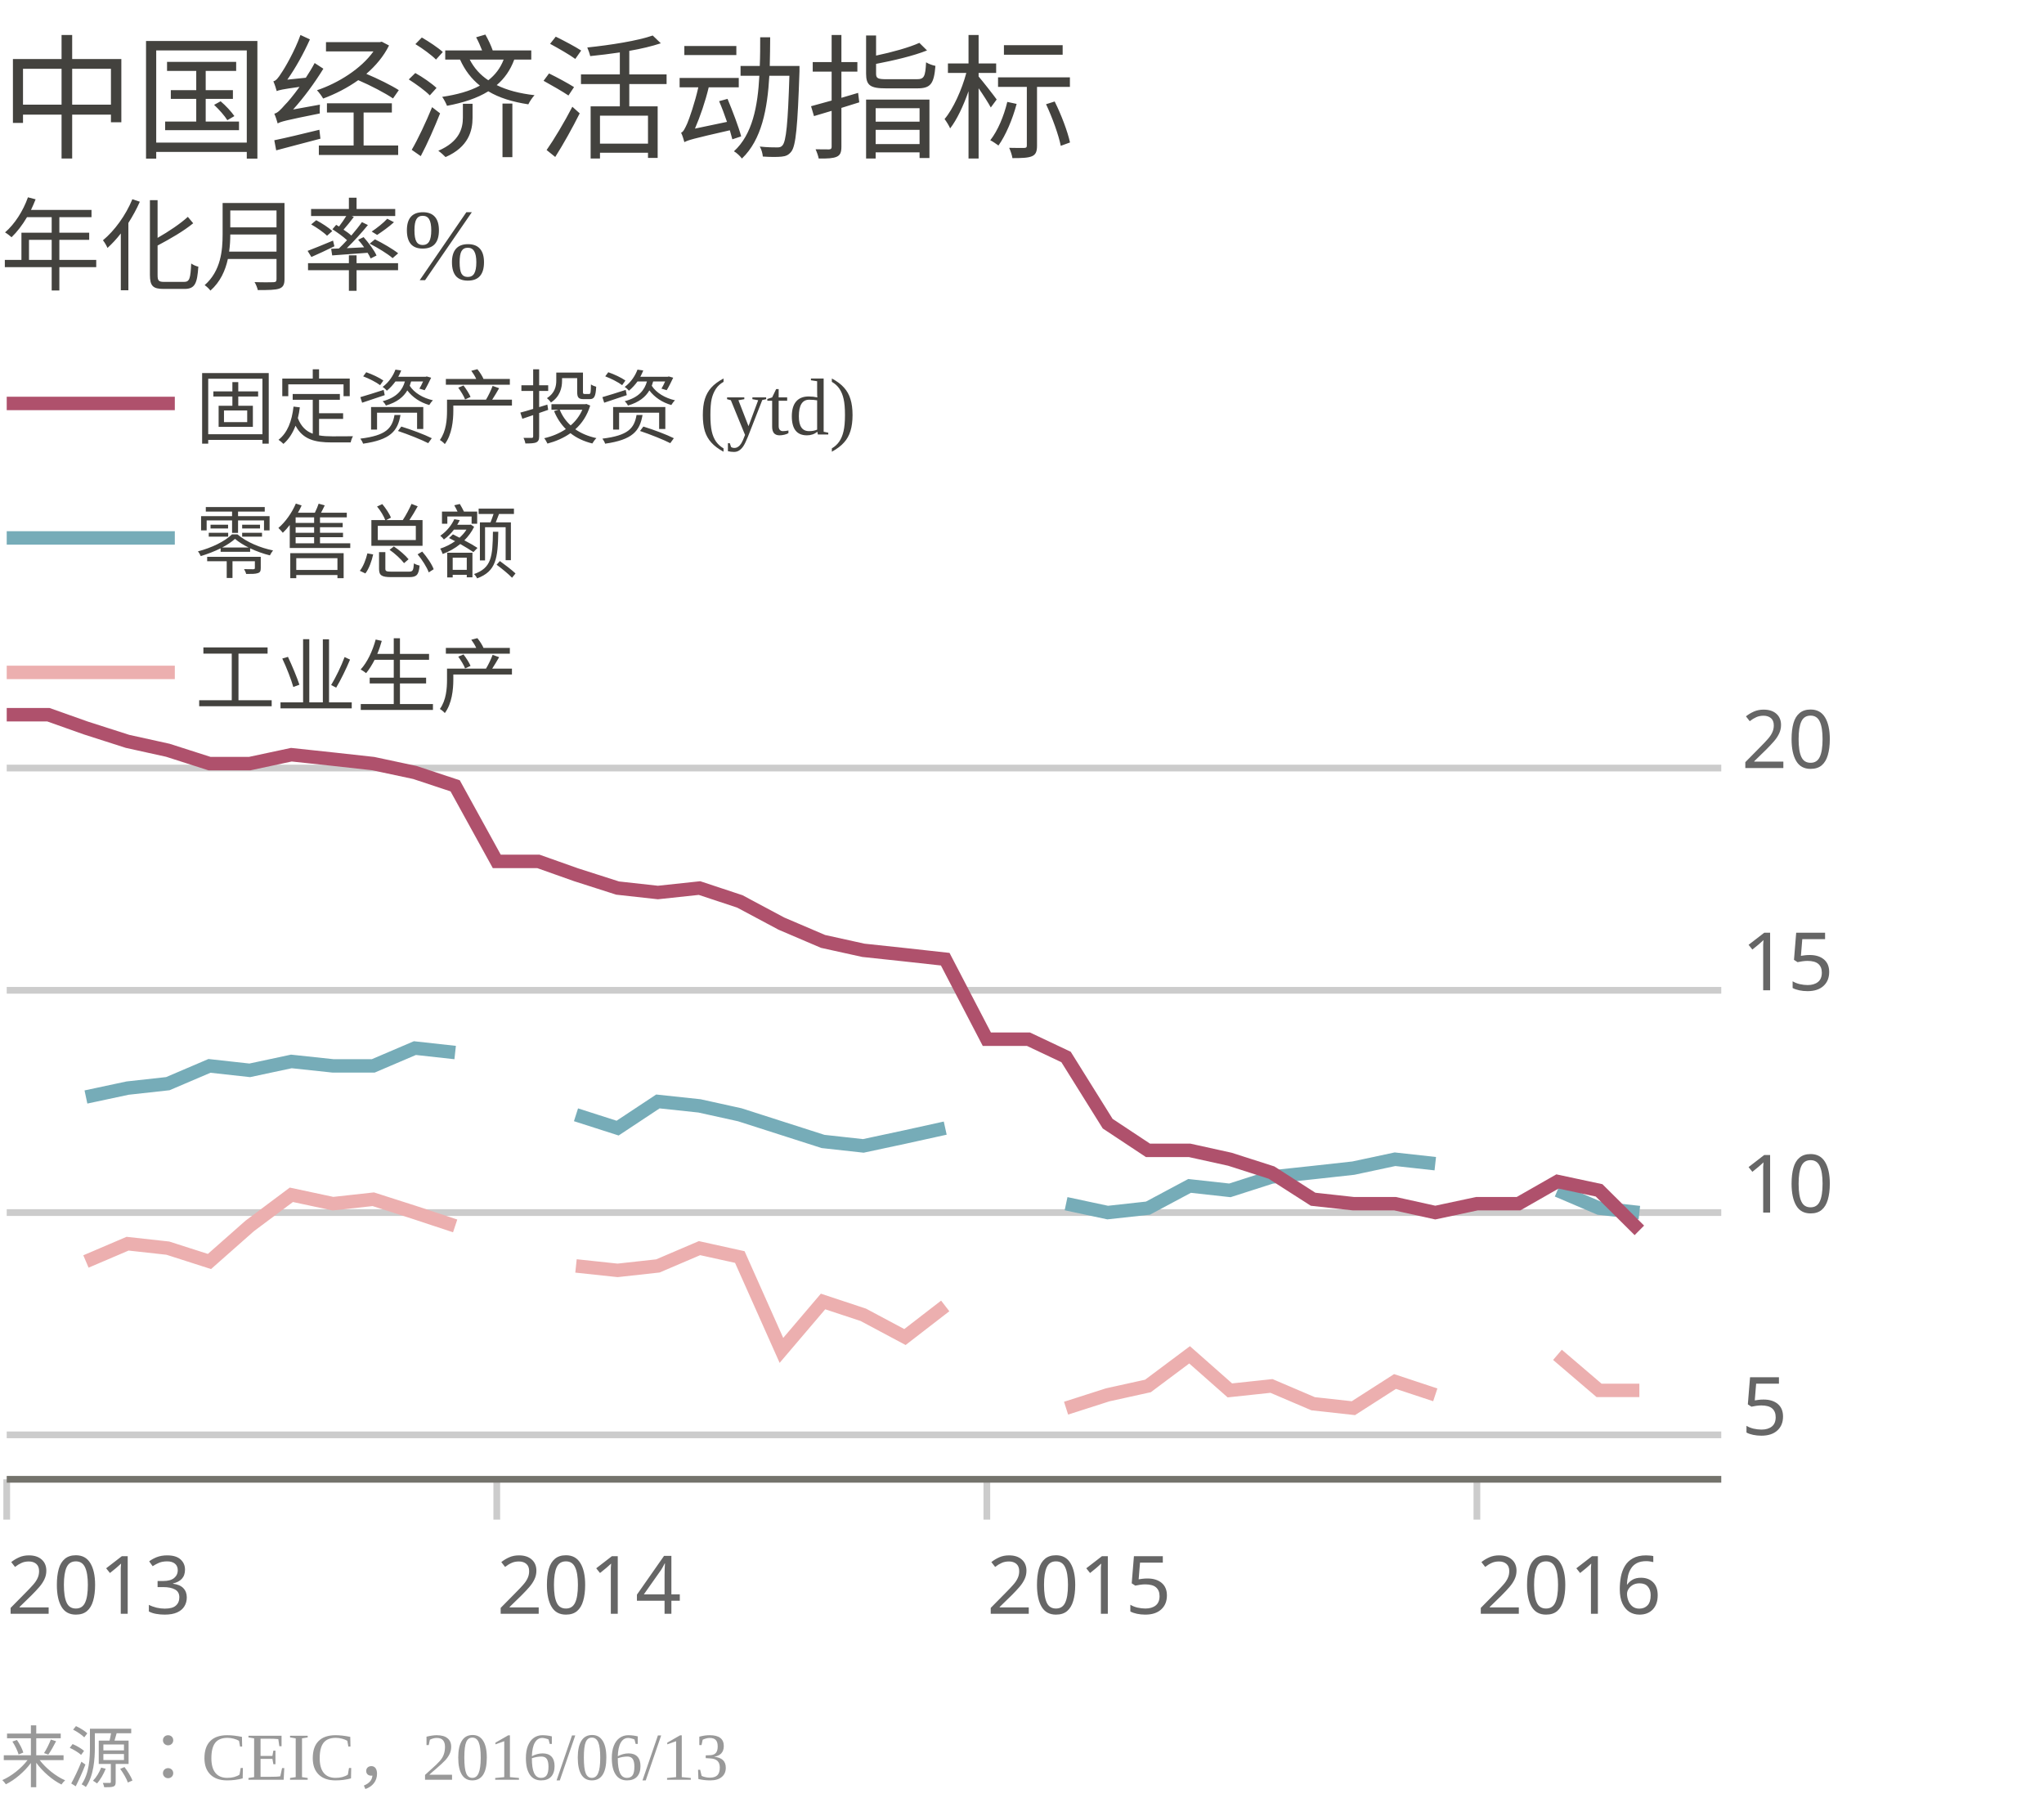
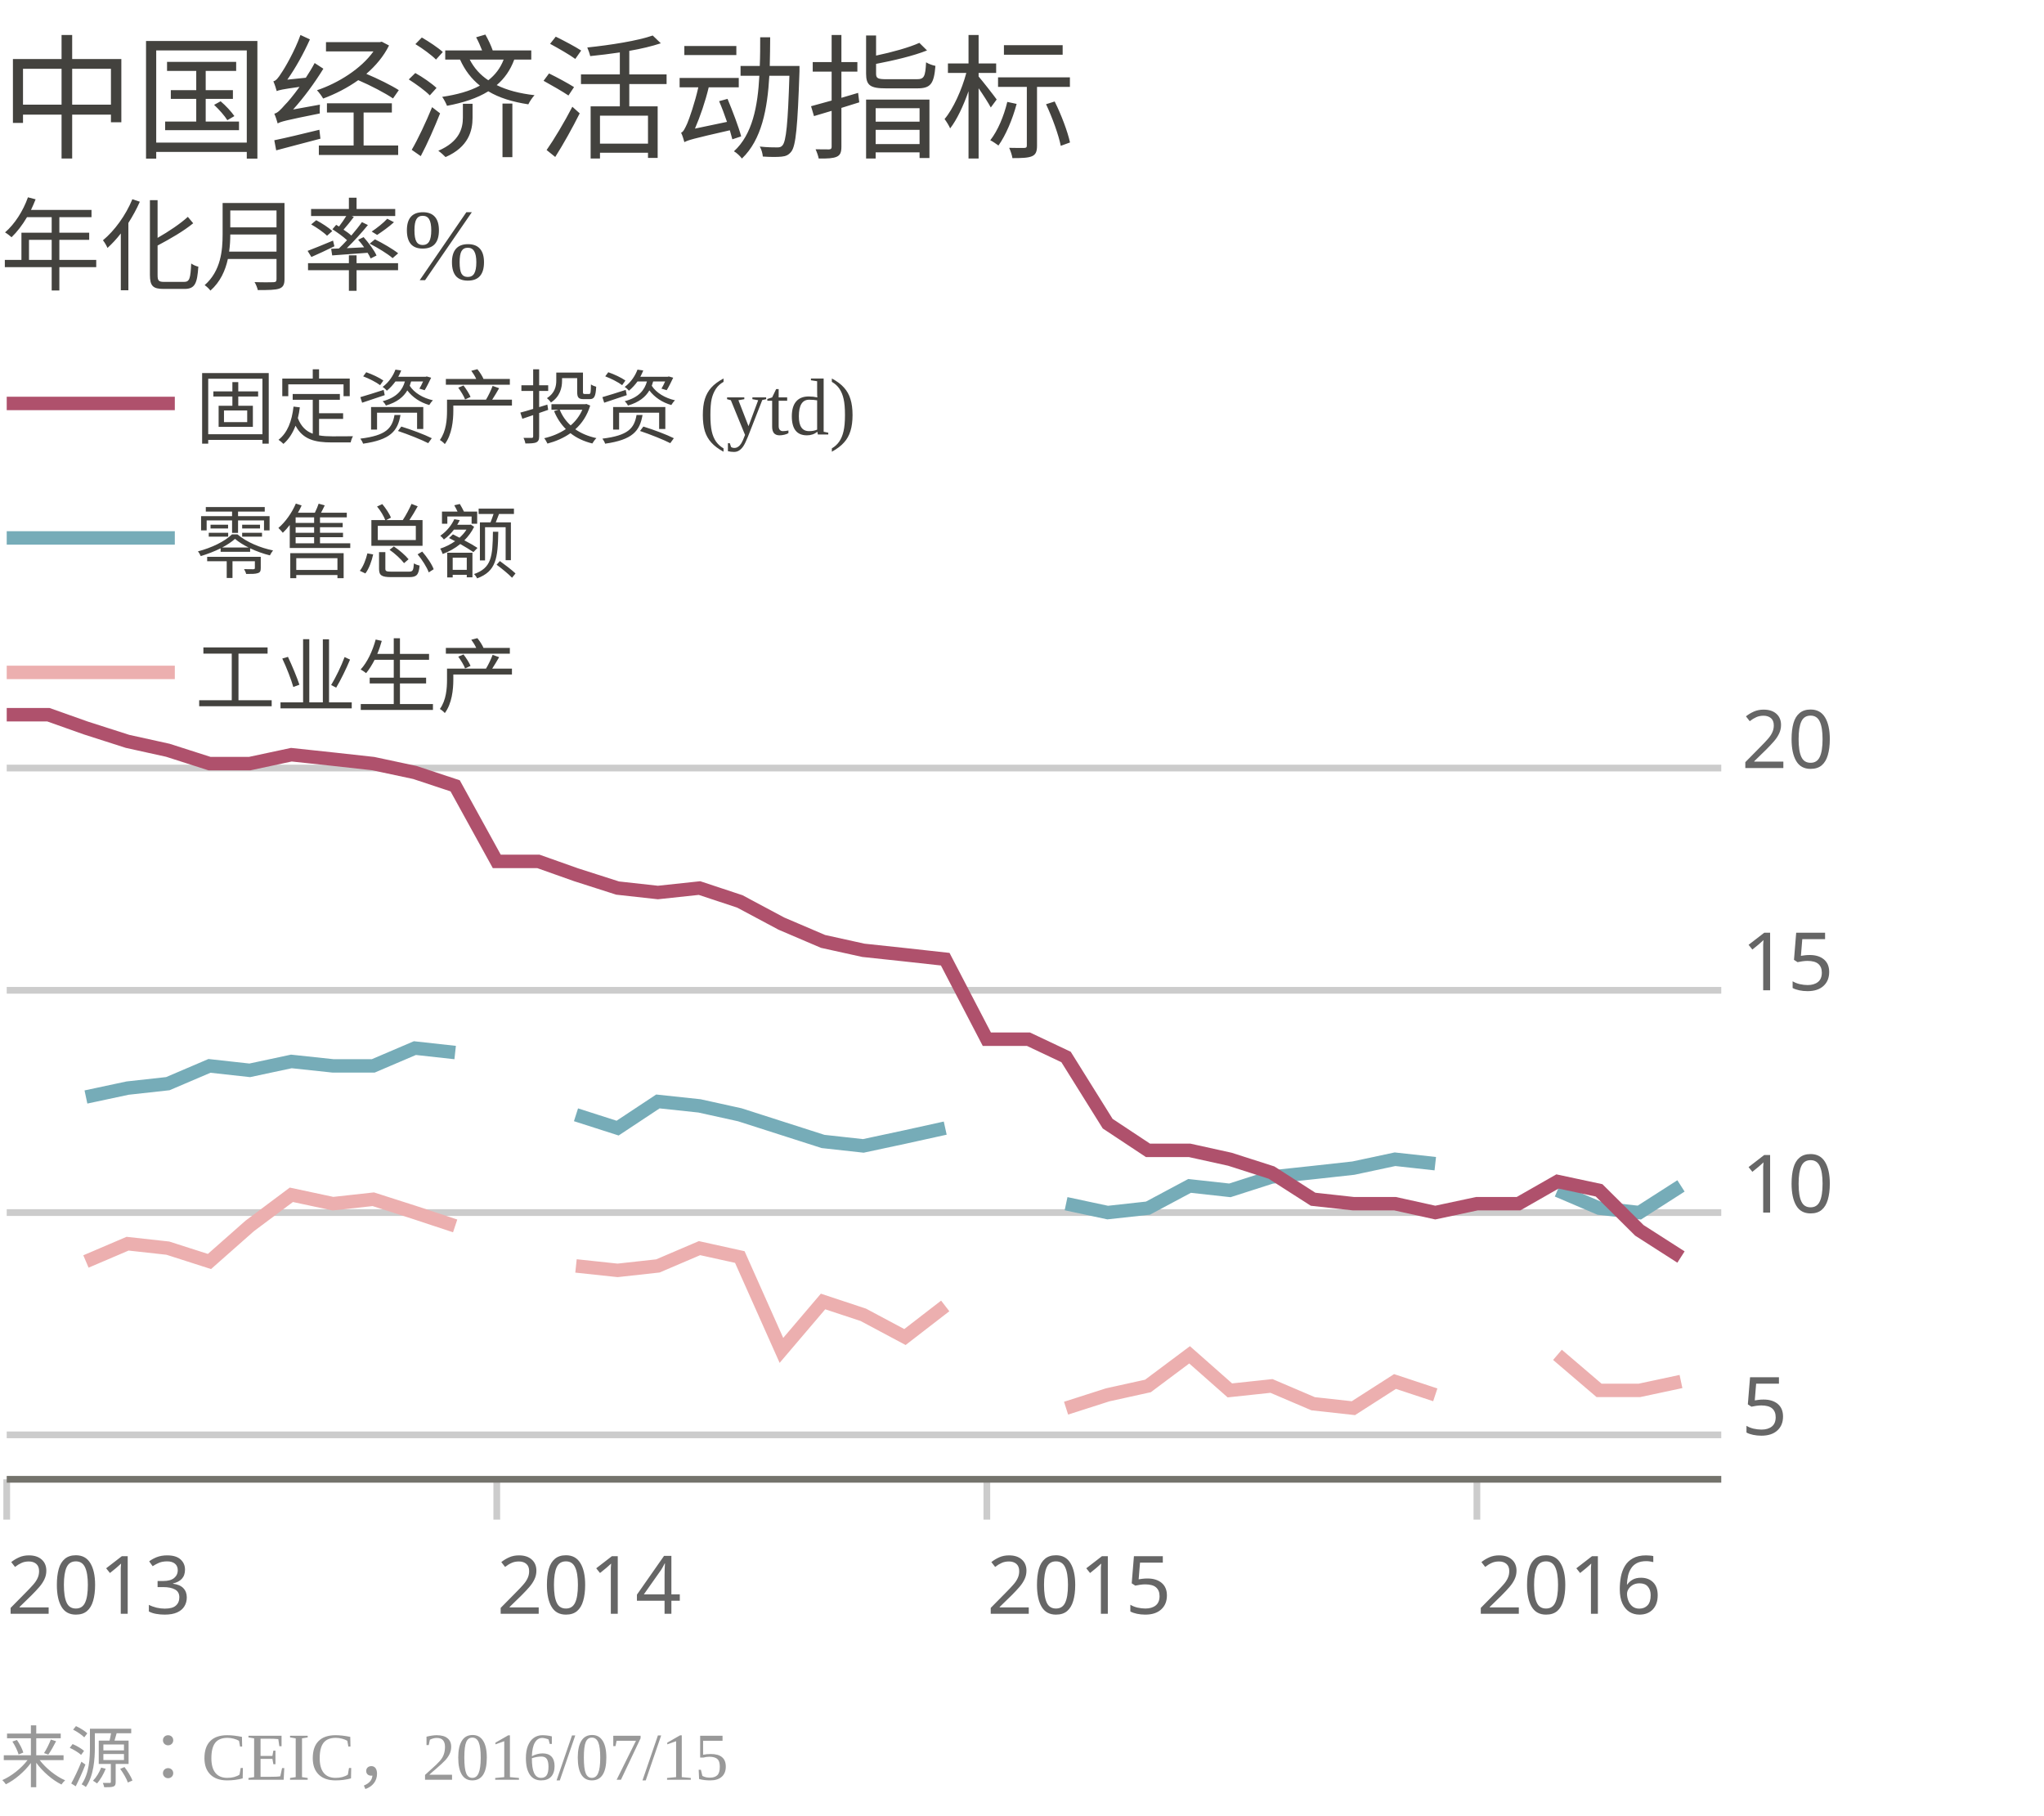
<svg xmlns="http://www.w3.org/2000/svg" viewBox="0 0 304 270">
  <text class="chart-title" fill="#43423e" font-size="20" y="22">中国经济活动指标</text>
  <text class="chart-subtitle" fill="#43423e" font-size="15" y="42">年化月率%</text>
-   <text class="chart-source" font-size="10" fill-opacity="0.4" y="265">来源：CEIC，2016/06/13</text>
+   <text class="chart-source" font-size="10" fill-opacity="0.4" y="265">来源：CEIC，2016/07/15</text>
  <g transform="translate(1,100)">
    <g transform="translate(0,120)" class="x axis">
      <g class="tick" style="" transform="translate(0,0)">
        <line y2="6" x2="0" fill="none" stroke="#000" stroke-opacity="0.2" />
        <text dy="0" style="" y="20" x="0" font-family="MetricWeb,sans-serif" fill-opacity="0.6" font-size="12" text-anchor="start">2013</text>
      </g>
      <g class="tick" style="" transform="translate(72.88567,0)">
        <line y2="6" x2="0" fill="none" stroke="#000" stroke-opacity="0.2" />
        <text dy="0" style="" y="20" x="0" font-family="MetricWeb,sans-serif" fill-opacity="0.6" font-size="12" text-anchor="start">2014</text>
      </g>
      <g class="tick" style="" transform="translate(145.7713,0)">
        <line y2="6" x2="0" fill="none" stroke="#000" stroke-opacity="0.2" />
        <text dy="0" style="" y="20" x="0" font-family="MetricWeb,sans-serif" fill-opacity="0.6" font-size="12" text-anchor="start">2015</text>
      </g>
      <g class="tick" style="" transform="translate(218.657,0)">
        <line y2="6" x2="0" fill="none" stroke="#000" stroke-opacity="0.2" />
        <text dy="0" style="" y="20" x="0" font-family="MetricWeb,sans-serif" fill-opacity="0.6" font-size="12" text-anchor="start">2016</text>
      </g>
      <path class="domain" d="M0,0V0H255V0" fill="none" stroke="#74736c" />
    </g>
    <g transform="translate(255,0)" class="y axis">
      <g class="tick" style="" transform="translate(0,113.3889)">
        <line x2="-255" y2="0" fill="none" stroke="#000" stroke-opacity="0.2" />
        <text dy="0" style="text-anchor: start;" x="3" y="0" font-family="MetricWeb,sans-serif" fill-opacity="0.6" font-size="12">5</text>
      </g>
      <g class="tick" style="" transform="translate(0,80.33333)">
        <line x2="-255" y2="0" fill="none" stroke="#000" stroke-opacity="0.2" />
        <text dy="0" style="text-anchor: start;" x="3" y="0" font-family="MetricWeb,sans-serif" fill-opacity="0.6" font-size="12">10</text>
      </g>
      <g class="tick" style="" transform="translate(0,47.27778)">
        <line x2="-255" y2="0" fill="none" stroke="#000" stroke-opacity="0.2" />
        <text dy="0" style="text-anchor: start;" x="3" y="0" font-family="MetricWeb,sans-serif" fill-opacity="0.6" font-size="12">15</text>
      </g>
      <g class="tick" style="" transform="translate(0,14.22222)">
        <line x2="-255" y2="0" fill="none" stroke="#000" stroke-opacity="0.2" />
        <text dy="0" style="text-anchor: start;" x="3" y="0" font-family="MetricWeb,sans-serif" fill-opacity="0.6" font-size="12">20</text>
      </g>
      <path class="domain" d="M-255,1H0V120H-255" fill="none" stroke="#000" stroke-opacity="0" />
    </g>
    <g class="chart-key" transform="translate(0,-35)">
      <g class="key-element" transform="translate(0,0)">
        <text x="28" font-size="12" fill="#43423e">固定资产投资 (ytd)</text>
        <line x1="0" x2="25" y1="-5" y2="-5" stroke-width="2" fill="none" stroke="#af516c" />
      </g>
      <g class="key-element" transform="translate(0,20)">
        <text x="28" font-size="12" fill="#43423e">零售总额</text>
        <line x1="0" x2="25" y1="-5" y2="-5" stroke-width="2" fill="none" stroke="#76acb8" />
      </g>
      <g class="key-element" transform="translate(0,40)">
        <text x="28" font-size="12" fill="#43423e">工业生产</text>
        <line x1="0" x2="25" y1="-5" y2="-5" stroke-width="2" fill="none" stroke="#ecafaf" />
      </g>
    </g>
    <g>
-       <path d="M11.782,87.606L17.972,84.961L23.962,85.622L30.153,87.606L36.143,82.317L42.334,77.689L48.524,79.011L54.514,78.35L60.705,80.333L66.695,82.317M84.667,88.267L90.857,88.928L96.848,88.267L103.038,85.622L109.029,86.944L115.219,100.828L121.41,93.556L127.4,95.539L133.59,98.844L139.581,94.217M157.553,109.422L163.743,107.439L169.734,106.117L175.924,101.489L181.915,106.778L188.105,106.117L194.295,108.761L200.286,109.422L206.476,105.456L212.467,107.439M230.638,101.489L236.829,106.778L242.819,106.778" stroke-width="2" fill="none" stroke="#ecafaf" />
-       <path d="M11.782,63.144L17.972,61.822L23.962,61.161L30.153,58.517L36.143,59.178L42.334,57.856L48.524,58.517L54.514,58.517L60.705,55.872L66.695,56.533M84.667,65.789L90.857,67.772L96.848,63.806L103.038,64.467L109.029,65.789L115.219,67.772L121.41,69.756L127.4,70.417L133.59,69.094L139.581,67.772M157.553,79.011L163.743,80.333L169.734,79.672L175.924,76.367L181.915,77.028L188.105,75.044L194.295,74.383L200.286,73.722L206.476,72.4L212.467,73.061M230.638,77.028L236.829,79.672L242.819,80.333" stroke-width="2" fill="none" stroke="#76acb8" />
-       <path d="M0,6.289L6.19,6.289L11.782,8.272L17.972,10.256L23.962,11.578L30.153,13.561L36.143,13.561L42.334,12.239L48.524,12.9L54.514,13.561L60.705,14.883L66.695,16.867L72.886,28.106L79.076,28.106L84.667,30.089L90.857,32.072L96.848,32.733L103.038,32.072L109.029,34.056L115.219,37.361L121.41,40.006L127.4,41.328L133.59,41.989L139.581,42.65L145.771,54.55L151.962,54.55L157.553,57.194L163.743,67.111L169.734,71.078L175.924,71.078L181.915,72.4L188.105,74.383L194.295,78.35L200.286,79.011L206.476,79.011L212.467,80.333L218.657,79.011L224.847,79.011L230.638,75.706L236.829,77.028L242.819,82.978" stroke-width="2" fill="none" stroke="#af516c" />
+       <path d="M11.782,87.606L17.972,84.961L23.962,85.622L30.153,87.606L36.143,82.317L42.334,77.689L48.524,79.011L54.514,78.35L60.705,80.333L66.695,82.317M84.667,88.267L90.857,88.928L96.848,88.267L103.038,85.622L109.029,86.944L115.219,100.828L121.41,93.556L127.4,95.539L133.59,98.844L139.581,94.217M157.553,109.422L163.743,107.439L169.734,106.117L175.924,101.489L181.915,106.778L188.105,106.117L194.295,108.761L200.286,109.422L206.476,105.456L212.467,107.439M230.638,101.489L236.829,106.778L242.819,106.778L249.009,105.456" stroke-width="2" fill="none" stroke="#ecafaf" />
+       <path d="M11.782,63.144L17.972,61.822L23.962,61.161L30.153,58.517L36.143,59.178L42.334,57.856L48.524,58.517L54.514,58.517L60.705,55.872L66.695,56.533M84.667,65.789L90.857,67.772L96.848,63.806L103.038,64.467L109.029,65.789L115.219,67.772L121.41,69.756L127.4,70.417L133.59,69.094L139.581,67.772M157.553,79.011L163.743,80.333L169.734,79.672L175.924,76.367L181.915,77.028L188.105,75.044L194.295,74.383L200.286,73.722L206.476,72.4L212.467,73.061M230.638,77.028L236.829,79.672L242.819,80.333L249.009,76.367" stroke-width="2" fill="none" stroke="#76acb8" />
+       <path d="M0,6.289L6.19,6.289L11.782,8.272L17.972,10.256L23.962,11.578L30.153,13.561L36.143,13.561L42.334,12.239L48.524,12.9L54.514,13.561L60.705,14.883L66.695,16.867L72.886,28.106L79.076,28.106L84.667,30.089L90.857,32.072L96.848,32.733L103.038,32.072L109.029,34.056L115.219,37.361L121.41,40.006L127.4,41.328L133.59,41.989L139.581,42.65L145.771,54.55L151.962,54.55L157.553,57.194L163.743,67.111L169.734,71.078L175.924,71.078L181.915,72.4L188.105,74.383L194.295,78.35L200.286,79.011L206.476,79.011L212.467,80.333L218.657,79.011L224.847,79.011L230.638,75.706L236.829,77.028L242.819,82.978L249.009,86.944" stroke-width="2" fill="none" stroke="#af516c" />
    </g>
  </g>
</svg>
